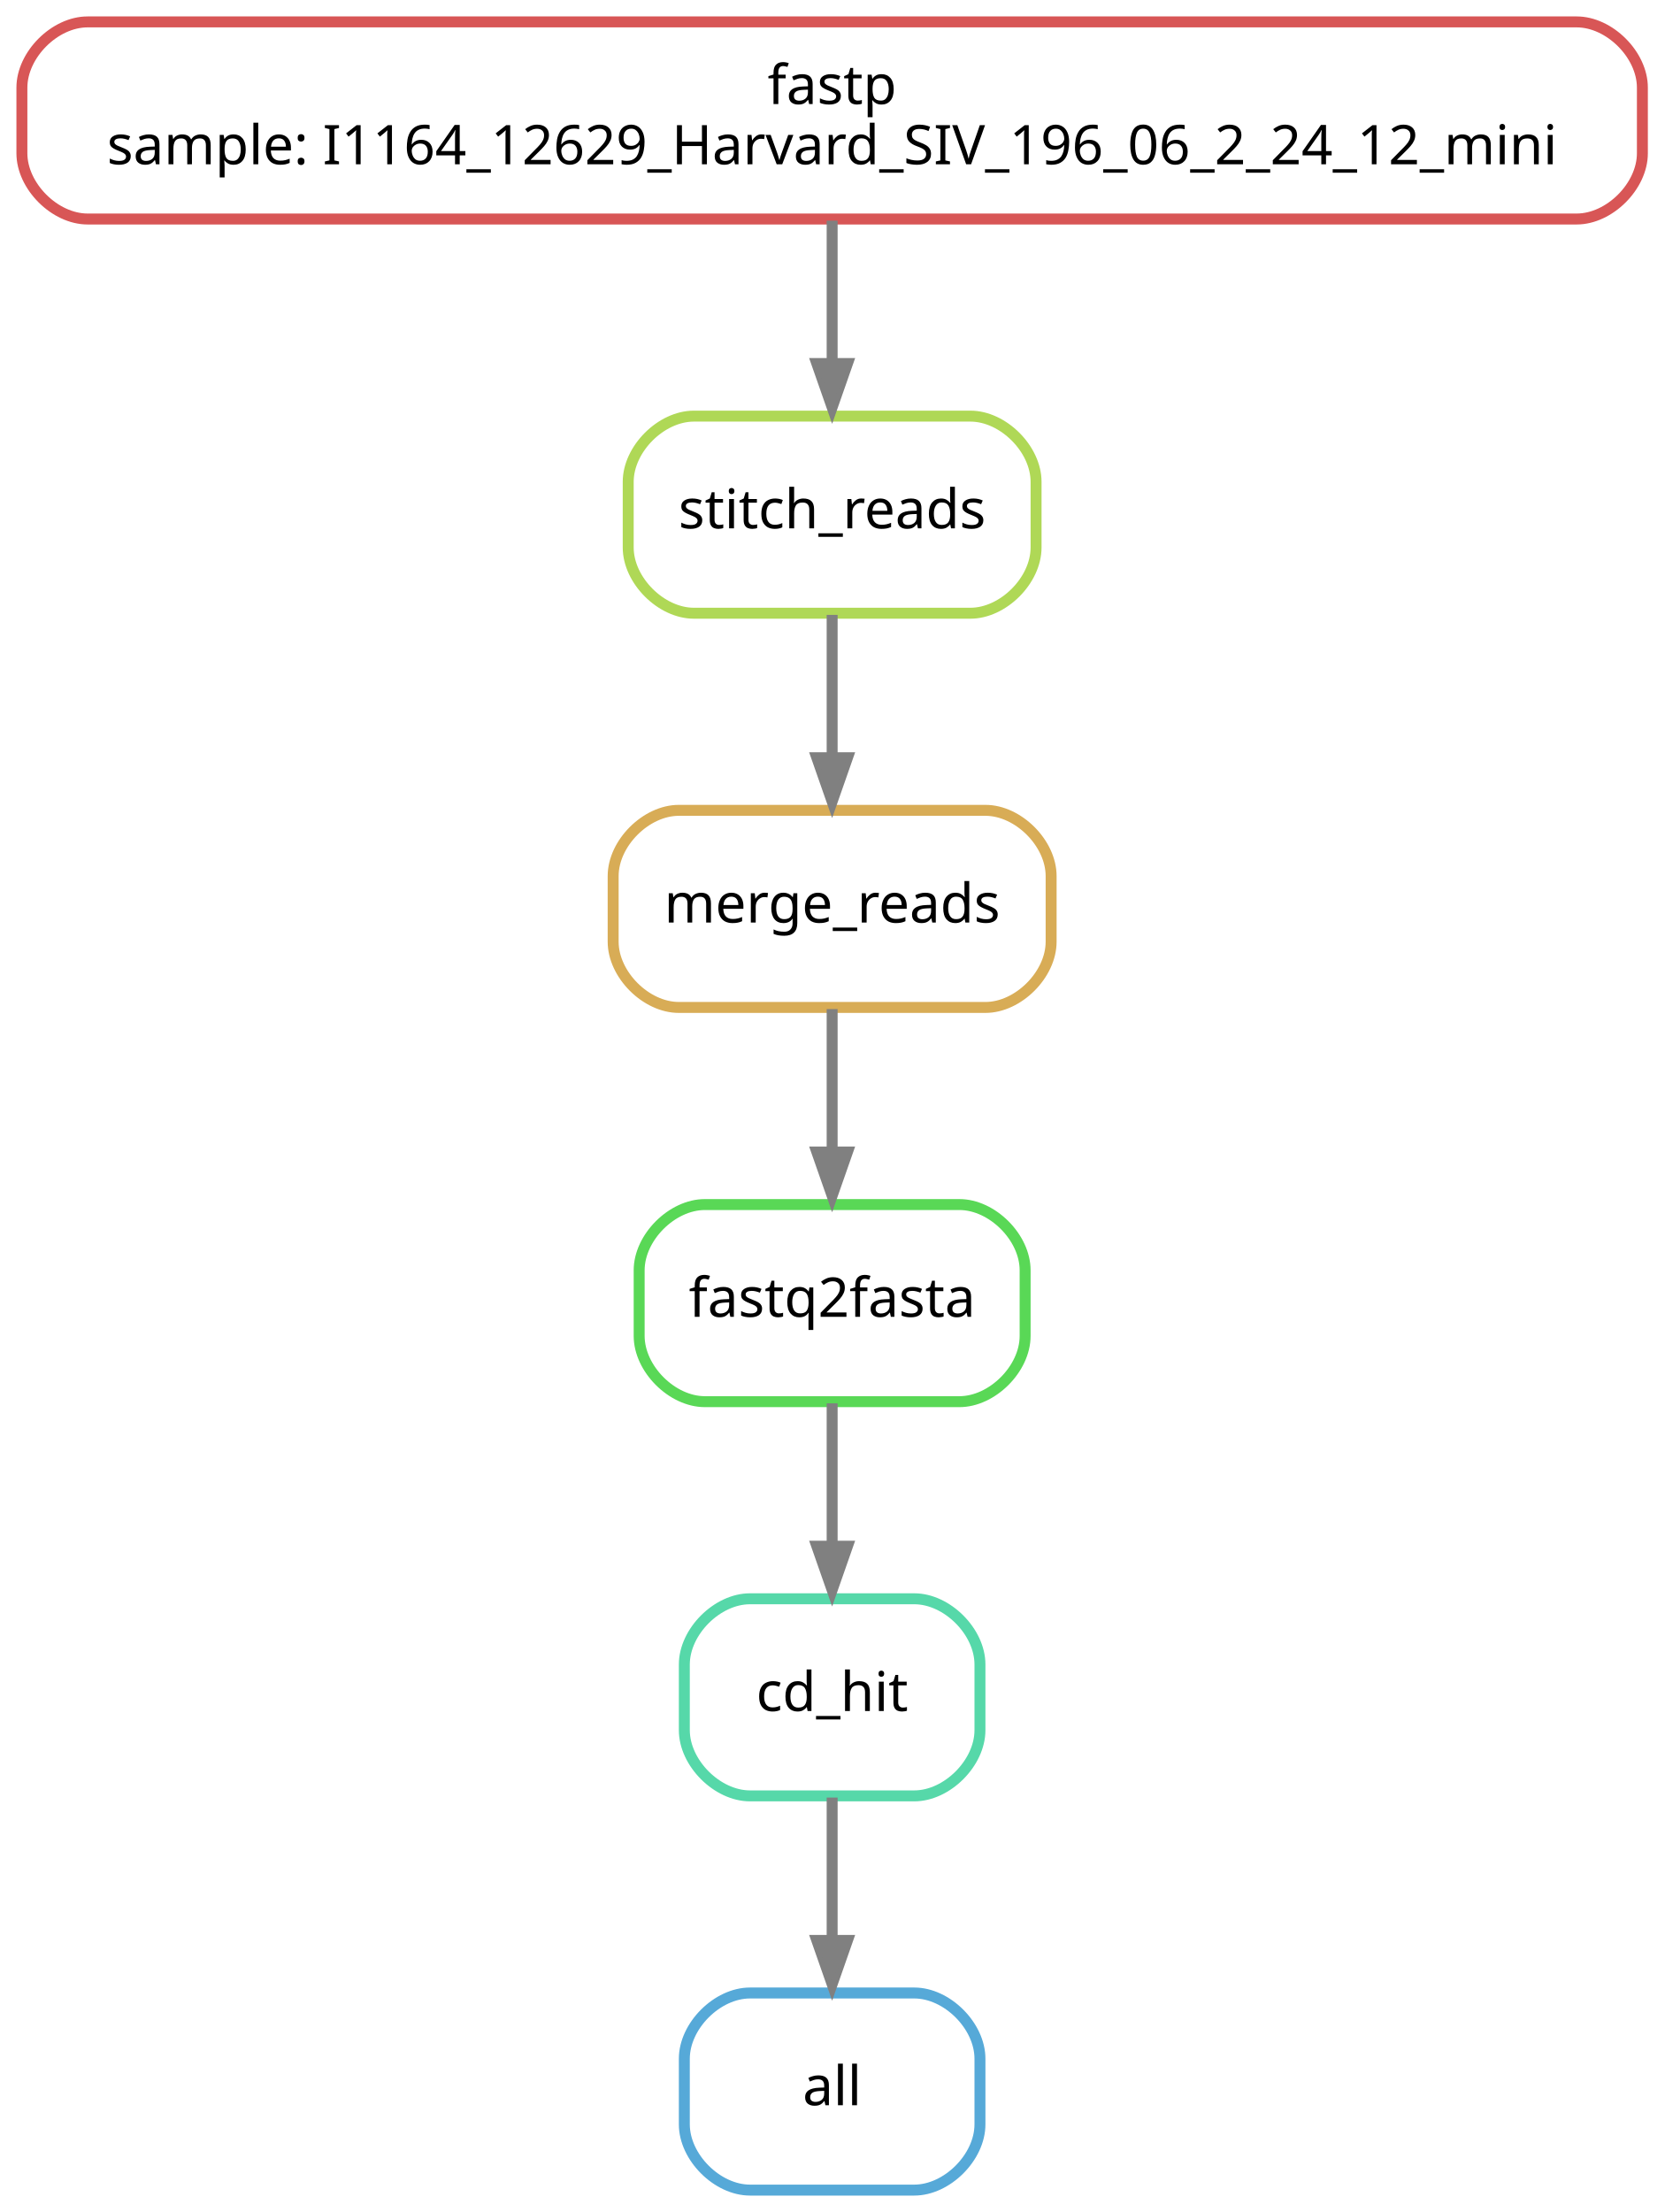
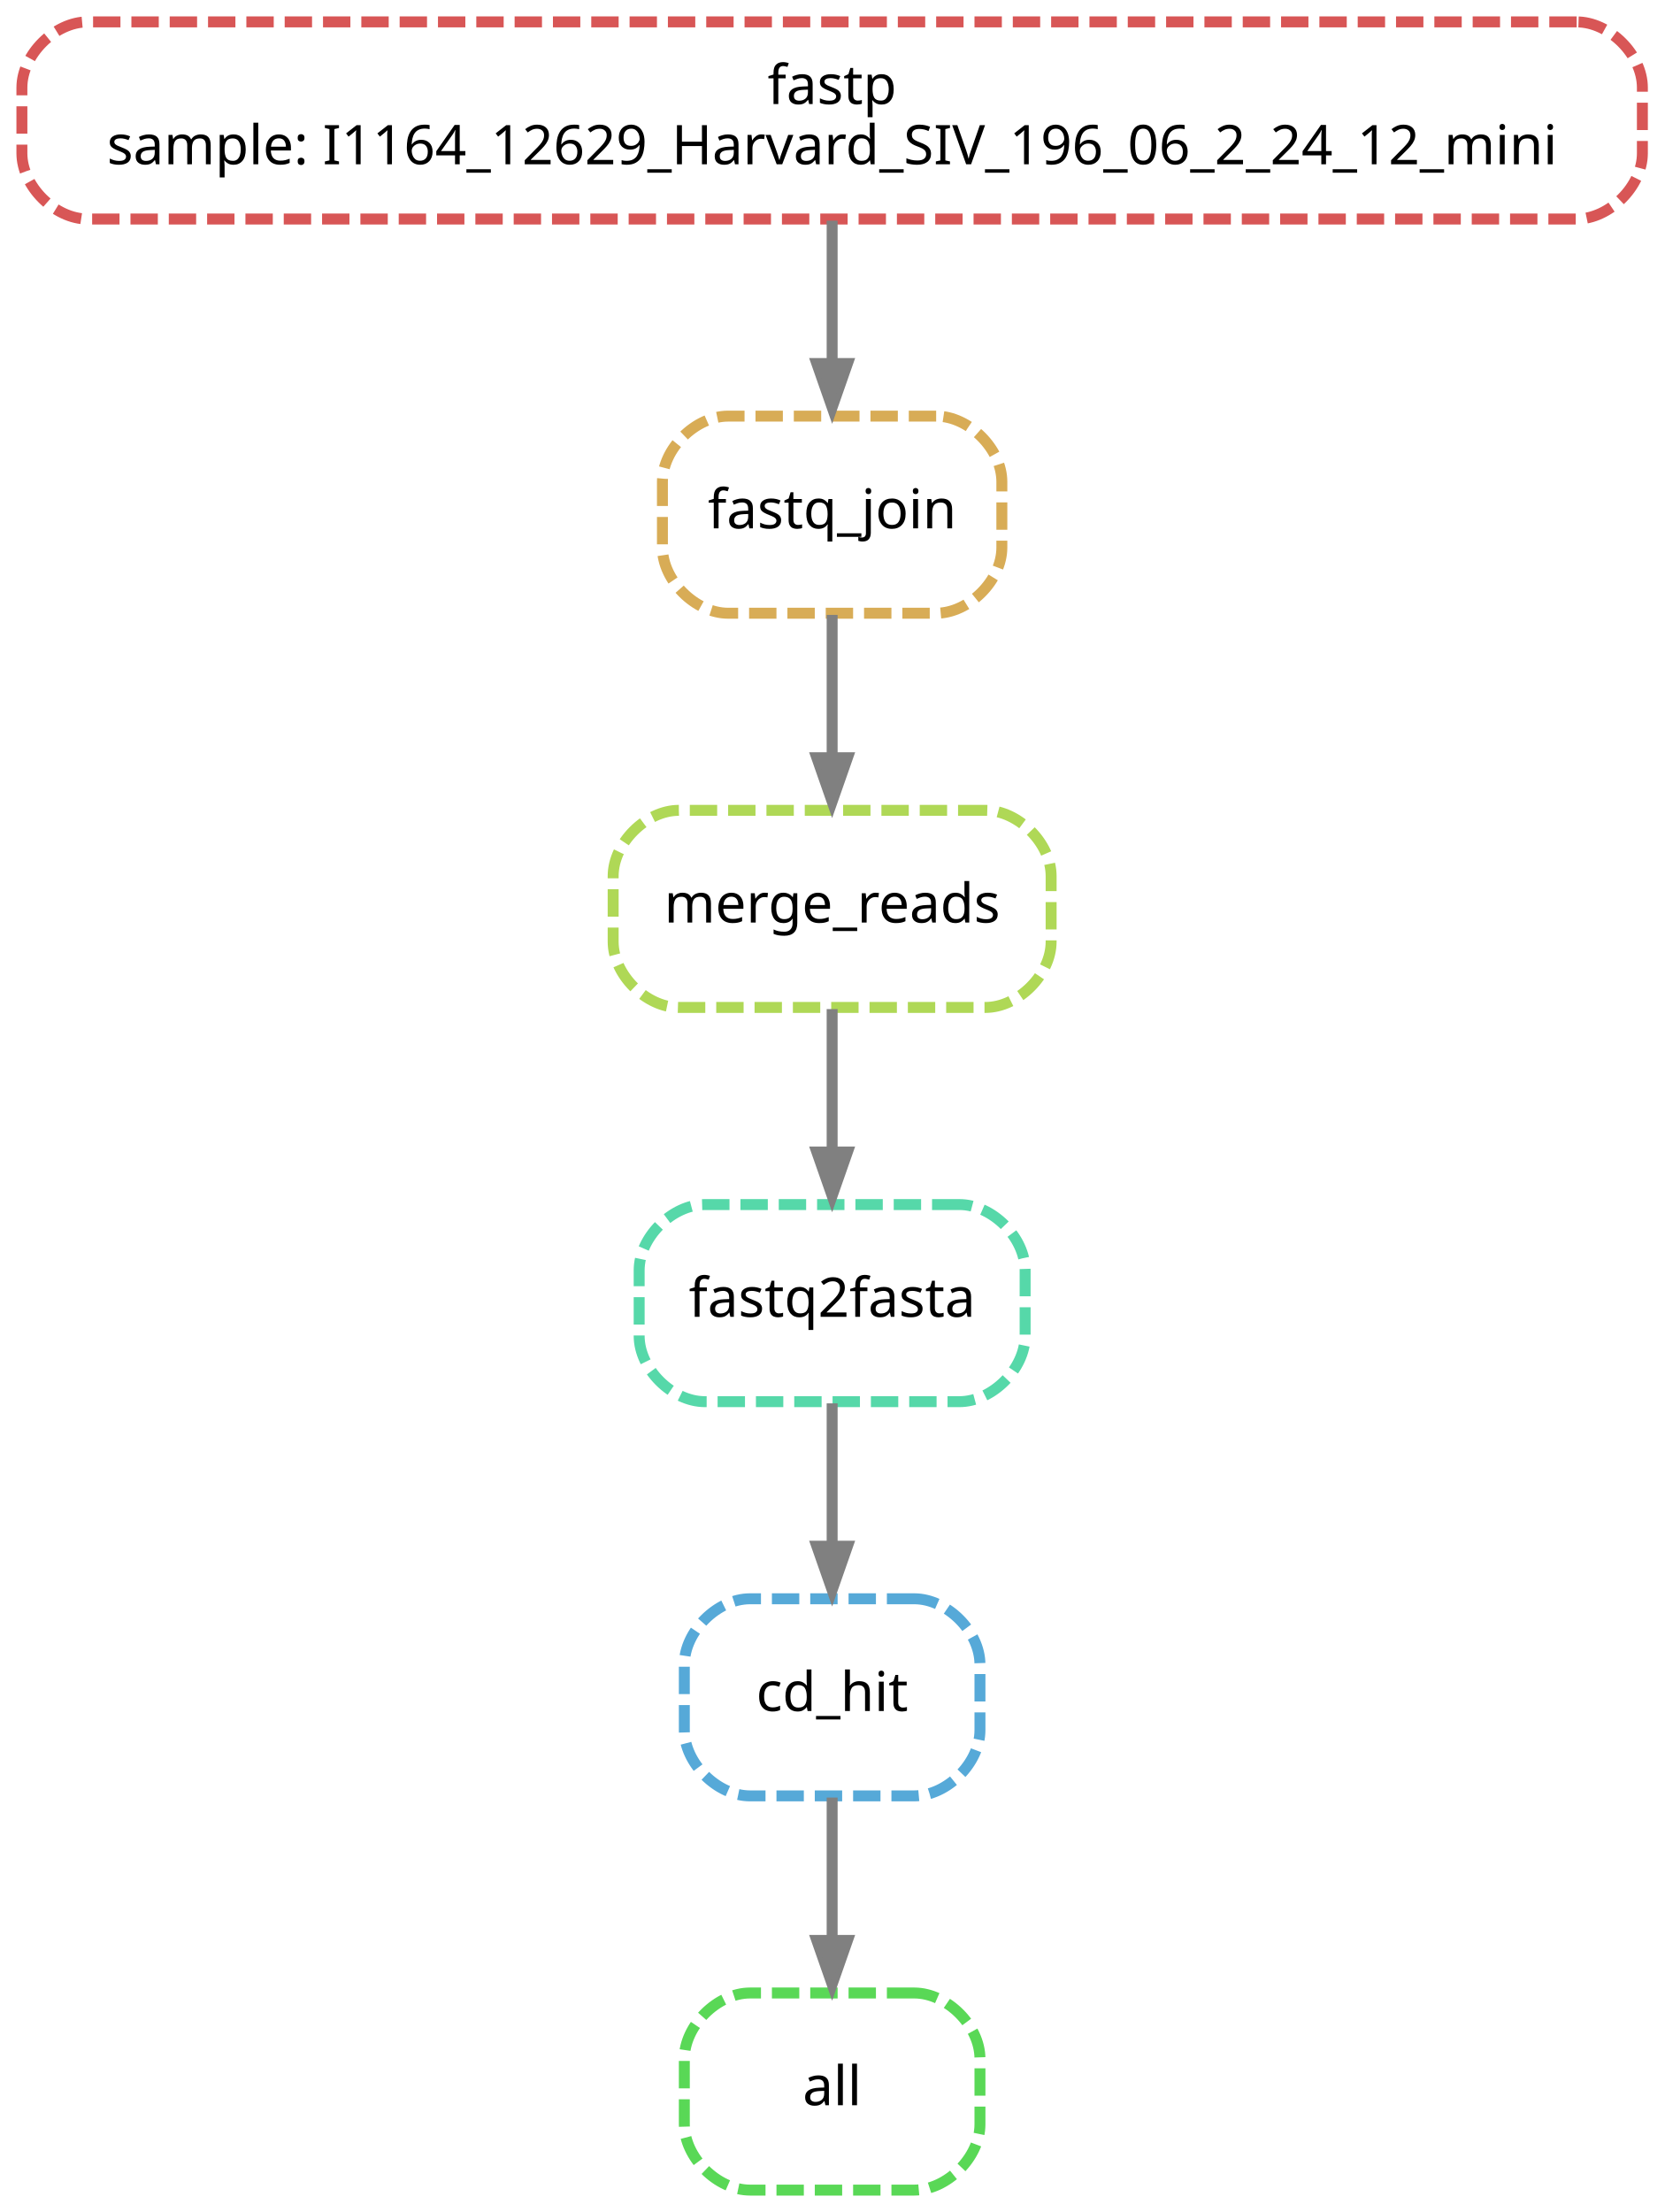
<svg xmlns="http://www.w3.org/2000/svg" width="304pt" height="404pt" viewBox="0.00 0.00 304.00 404.00">
  <g id="graph0" class="graph" transform="scale(1 1) rotate(0) translate(4 400)">
    <polygon fill="white" stroke="white" points="-4,5 -4,-400 301,-400 301,5 -4,5" />
    <g id="node1" class="node">
-       <path fill="none" stroke="#56a9d8" stroke-width="2" d="M163,-36C163,-36 133,-36 133,-36 127,-36 121,-30 121,-24 121,-24 121,-12 121,-12 121,-6 127,-0 133,-0 133,-0 163,-0 163,-0 169,-0 175,-6 175,-12 175,-12 175,-24 175,-24 175,-30 169,-36 163,-36" />
+       <path fill="none" stroke="#59d856" stroke-width="2" stroke-dasharray="5,2" d="M163,-36C163,-36 133,-36 133,-36 127,-36 121,-30 121,-24 121,-24 121,-12 121,-12 121,-6 127,-0 133,-0 133,-0 163,-0 163,-0 169,-0 175,-6 175,-12 175,-12 175,-24 175,-24 175,-30 169,-36 163,-36" />
      <text text-anchor="middle" x="148" y="-15.5" font-family="sans" font-size="10.00">all</text>
    </g>
    <g id="node2" class="node">
-       <path fill="none" stroke="#56d8a9" stroke-width="2" d="M163,-108C163,-108 133,-108 133,-108 127,-108 121,-102 121,-96 121,-96 121,-84 121,-84 121,-78 127,-72 133,-72 133,-72 163,-72 163,-72 169,-72 175,-78 175,-84 175,-84 175,-96 175,-96 175,-102 169,-108 163,-108" />
+       <path fill="none" stroke="#56a9d8" stroke-width="2" stroke-dasharray="5,2" d="M163,-108C163,-108 133,-108 133,-108 127,-108 121,-102 121,-96 121,-96 121,-84 121,-84 121,-78 127,-72 133,-72 133,-72 163,-72 163,-72 169,-72 175,-78 175,-84 175,-84 175,-96 175,-96 175,-102 169,-108 163,-108" />
      <text text-anchor="middle" x="148" y="-87.5" font-family="sans" font-size="10.00">cd_hit</text>
    </g>
    <g id="edge1" class="edge">
      <path fill="none" stroke="grey" stroke-width="2" d="M148,-71.697C148,-63.983 148,-54.712 148,-46.112" />
      <polygon fill="grey" stroke="grey" points="151.5,-46.104 148,-36.104 144.5,-46.104 151.5,-46.104" />
    </g>
    <g id="node3" class="node">
-       <path fill="none" stroke="#59d856" stroke-width="2" d="M171.25,-180C171.25,-180 124.75,-180 124.75,-180 118.75,-180 112.75,-174 112.75,-168 112.75,-168 112.75,-156 112.75,-156 112.75,-150 118.75,-144 124.75,-144 124.75,-144 171.25,-144 171.25,-144 177.25,-144 183.25,-150 183.25,-156 183.25,-156 183.25,-168 183.25,-168 183.25,-174 177.25,-180 171.25,-180" />
+       <path fill="none" stroke="#56d8a9" stroke-width="2" stroke-dasharray="5,2" d="M171.25,-180C171.25,-180 124.75,-180 124.75,-180 118.75,-180 112.75,-174 112.75,-168 112.75,-168 112.75,-156 112.75,-156 112.75,-150 118.75,-144 124.75,-144 124.75,-144 171.25,-144 171.25,-144 177.25,-144 183.25,-150 183.25,-156 183.25,-156 183.25,-168 183.25,-168 183.25,-174 177.25,-180 171.25,-180" />
      <text text-anchor="middle" x="148" y="-159.5" font-family="sans" font-size="10.00">fastq2fasta</text>
    </g>
    <g id="edge2" class="edge">
      <path fill="none" stroke="grey" stroke-width="2" d="M148,-143.697C148,-135.983 148,-126.712 148,-118.112" />
      <polygon fill="grey" stroke="grey" points="151.5,-118.104 148,-108.104 144.5,-118.104 151.5,-118.104" />
    </g>
    <g id="node4" class="node">
-       <path fill="none" stroke="#d8ac56" stroke-width="2" d="M176,-252C176,-252 120,-252 120,-252 114,-252 108,-246 108,-240 108,-240 108,-228 108,-228 108,-222 114,-216 120,-216 120,-216 176,-216 176,-216 182,-216 188,-222 188,-228 188,-228 188,-240 188,-240 188,-246 182,-252 176,-252" />
+       <path fill="none" stroke="#afd856" stroke-width="2" stroke-dasharray="5,2" d="M176,-252C176,-252 120,-252 120,-252 114,-252 108,-246 108,-240 108,-240 108,-228 108,-228 108,-222 114,-216 120,-216 120,-216 176,-216 176,-216 182,-216 188,-222 188,-228 188,-228 188,-240 188,-240 188,-246 182,-252 176,-252" />
      <text text-anchor="middle" x="148" y="-231.5" font-family="sans" font-size="10.00">merge_reads</text>
    </g>
    <g id="edge3" class="edge">
      <path fill="none" stroke="grey" stroke-width="2" d="M148,-215.697C148,-207.983 148,-198.712 148,-190.112" />
      <polygon fill="grey" stroke="grey" points="151.5,-190.104 148,-180.104 144.5,-190.104 151.5,-190.104" />
    </g>
    <g id="node5" class="node">
-       <path fill="none" stroke="#afd856" stroke-width="2" d="M173.25,-324C173.25,-324 122.75,-324 122.75,-324 116.75,-324 110.75,-318 110.75,-312 110.75,-312 110.75,-300 110.75,-300 110.75,-294 116.75,-288 122.75,-288 122.75,-288 173.25,-288 173.25,-288 179.25,-288 185.25,-294 185.25,-300 185.25,-300 185.25,-312 185.25,-312 185.25,-318 179.25,-324 173.25,-324" />
-       <text text-anchor="middle" x="148" y="-303.5" font-family="sans" font-size="10.00">stitch_reads</text>
+       <path fill="none" stroke="#d8ac56" stroke-width="2" stroke-dasharray="5,2" d="M167,-324C167,-324 129,-324 129,-324 123,-324 117,-318 117,-312 117,-312 117,-300 117,-300 117,-294 123,-288 129,-288 129,-288 167,-288 167,-288 173,-288 179,-294 179,-300 179,-300 179,-312 179,-312 179,-318 173,-324 167,-324" />
+       <text text-anchor="middle" x="148" y="-303.5" font-family="sans" font-size="10.00">fastq_join</text>
    </g>
    <g id="edge4" class="edge">
      <path fill="none" stroke="grey" stroke-width="2" d="M148,-287.697C148,-279.983 148,-270.712 148,-262.112" />
      <polygon fill="grey" stroke="grey" points="151.5,-262.104 148,-252.104 144.5,-262.104 151.5,-262.104" />
    </g>
    <g id="node6" class="node">
-       <path fill="none" stroke="#d85656" stroke-width="2" d="M284,-396C284,-396 12,-396 12,-396 6,-396 0,-390 0,-384 0,-384 0,-372 0,-372 0,-366 6,-360 12,-360 12,-360 284,-360 284,-360 290,-360 296,-366 296,-372 296,-372 296,-384 296,-384 296,-390 290,-396 284,-396" />
+       <path fill="none" stroke="#d85656" stroke-width="2" stroke-dasharray="5,2" d="M284,-396C284,-396 12,-396 12,-396 6,-396 0,-390 0,-384 0,-384 0,-372 0,-372 0,-366 6,-360 12,-360 12,-360 284,-360 284,-360 290,-360 296,-366 296,-372 296,-372 296,-384 296,-384 296,-390 290,-396 284,-396" />
      <text text-anchor="middle" x="148" y="-381" font-family="sans" font-size="10.00">fastp</text>
      <text text-anchor="middle" x="148" y="-370" font-family="sans" font-size="10.00">sample: I1164_12629_Harvard_SIV_196_06_2_24_12_mini</text>
    </g>
    <g id="edge5" class="edge">
      <path fill="none" stroke="grey" stroke-width="2" d="M148,-359.697C148,-351.983 148,-342.712 148,-334.112" />
      <polygon fill="grey" stroke="grey" points="151.5,-334.104 148,-324.104 144.5,-334.104 151.5,-334.104" />
    </g>
  </g>
</svg>
